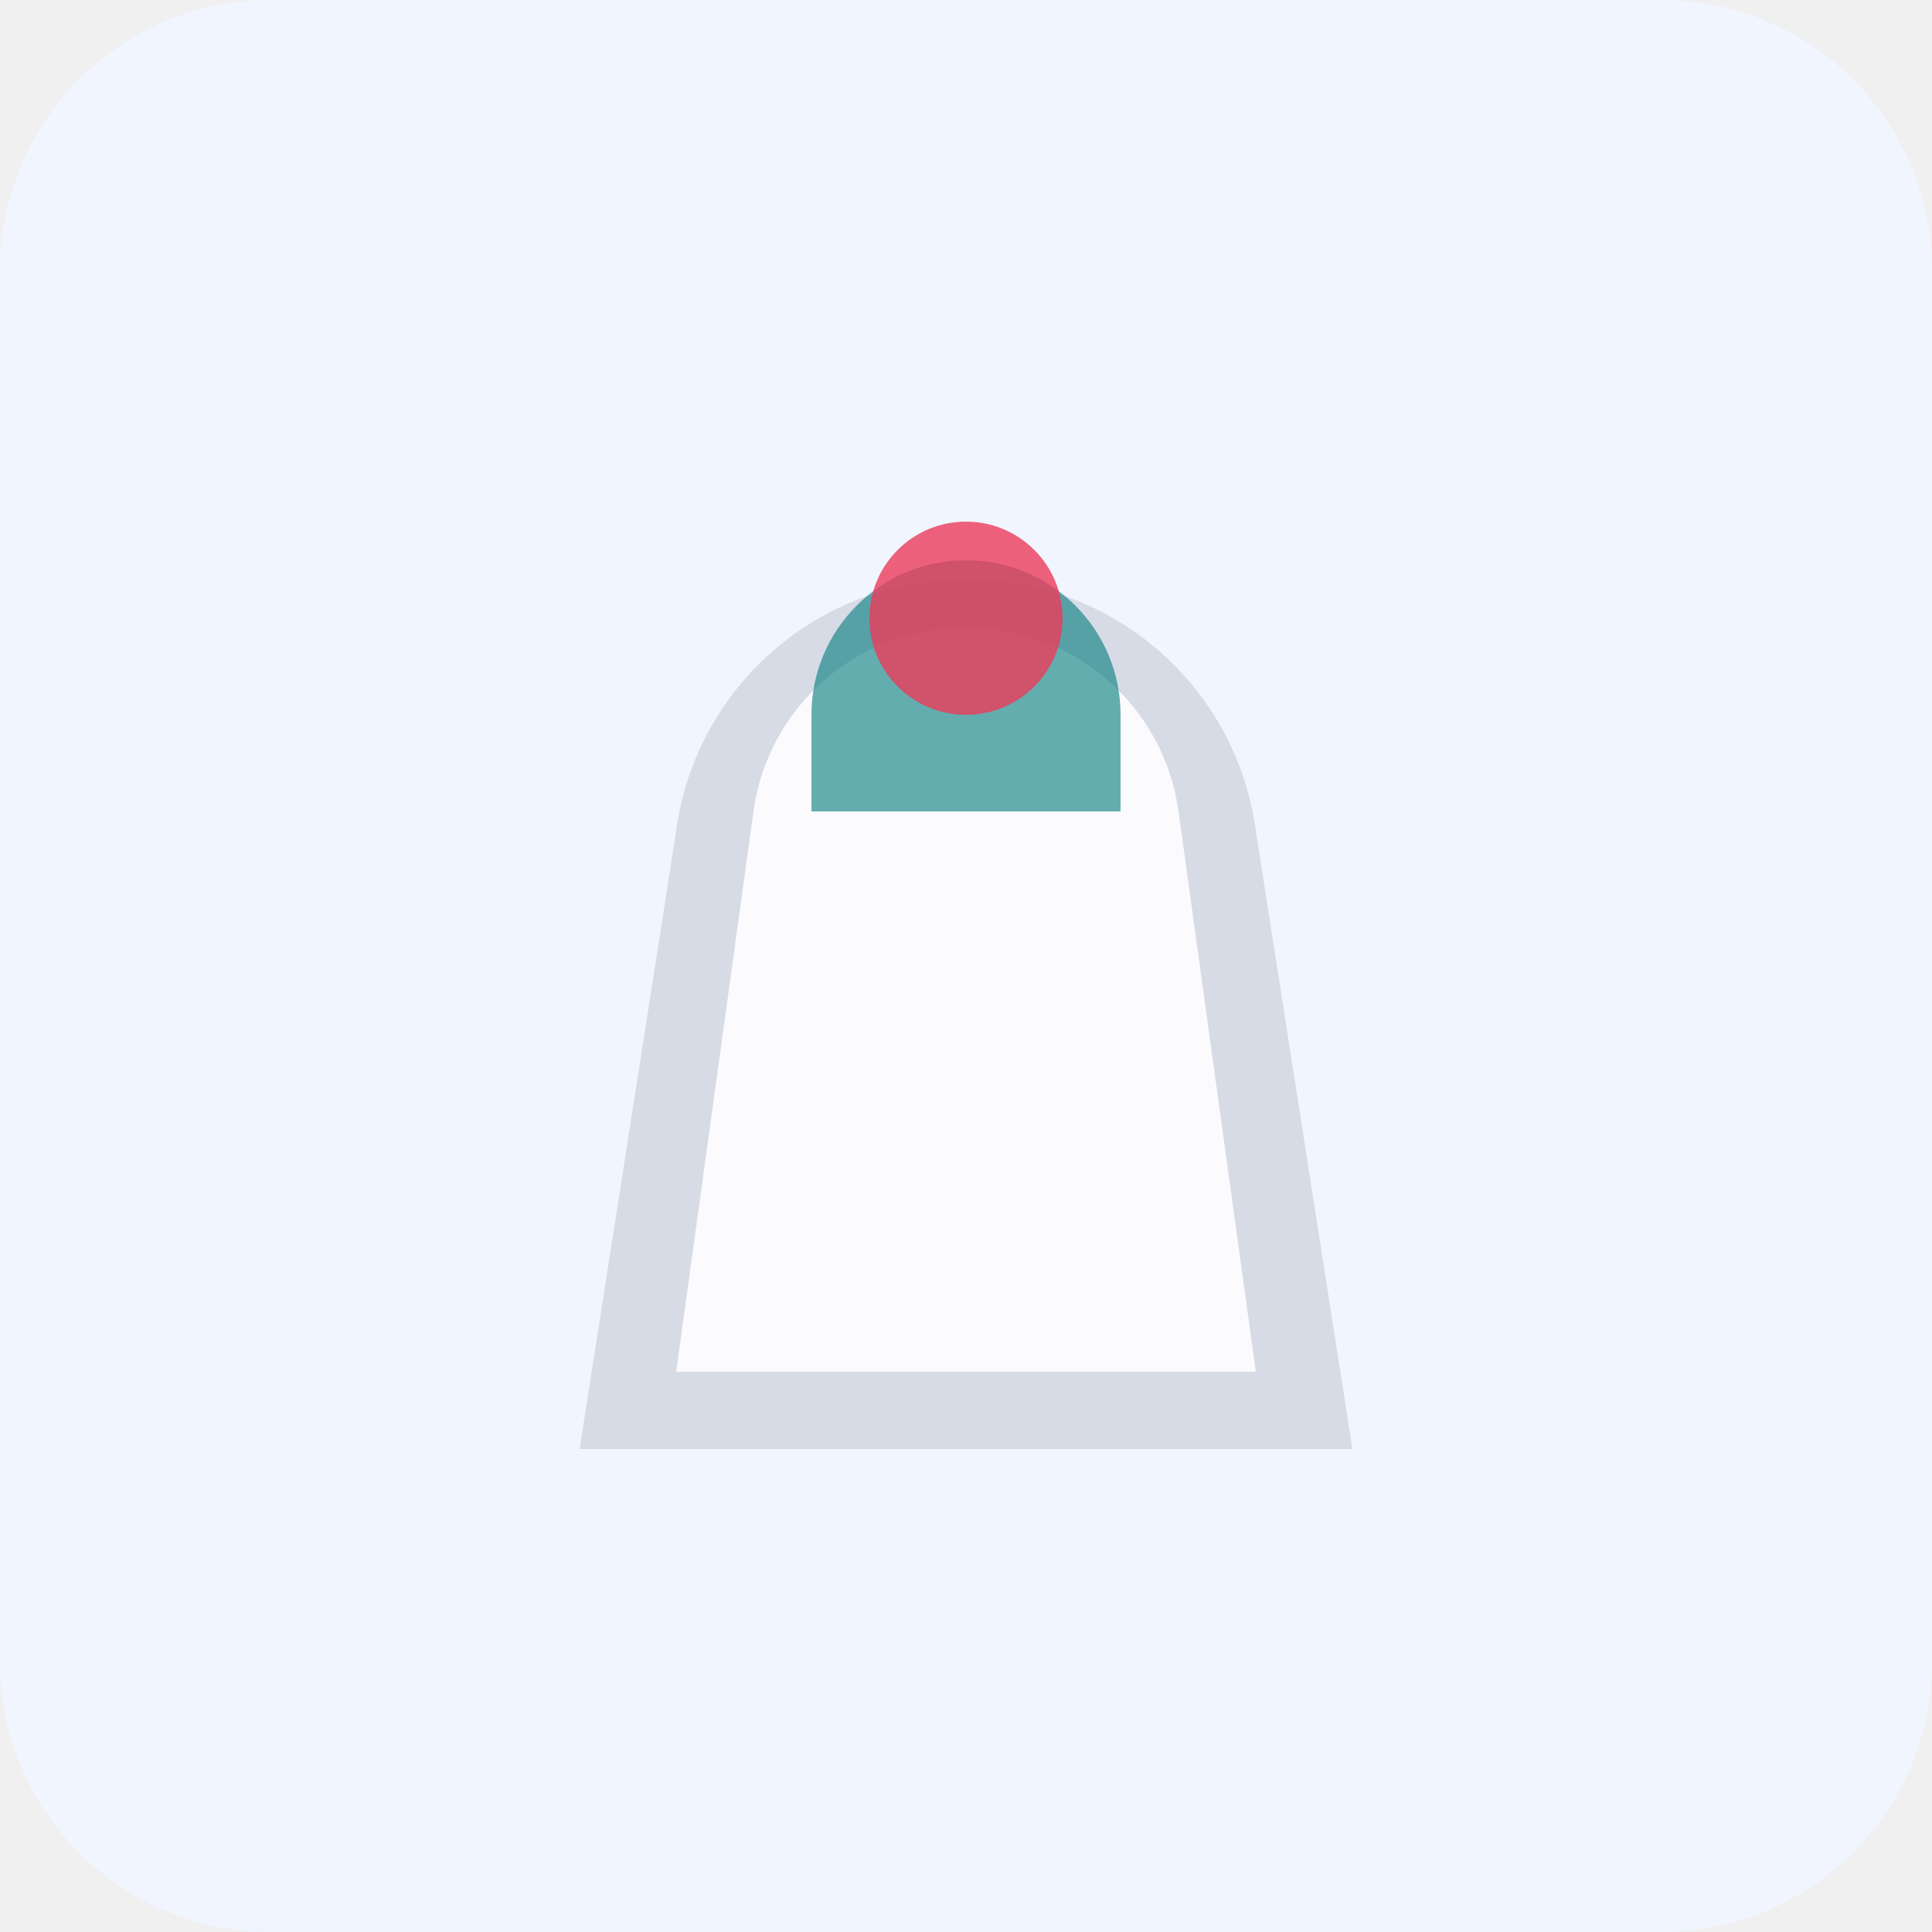
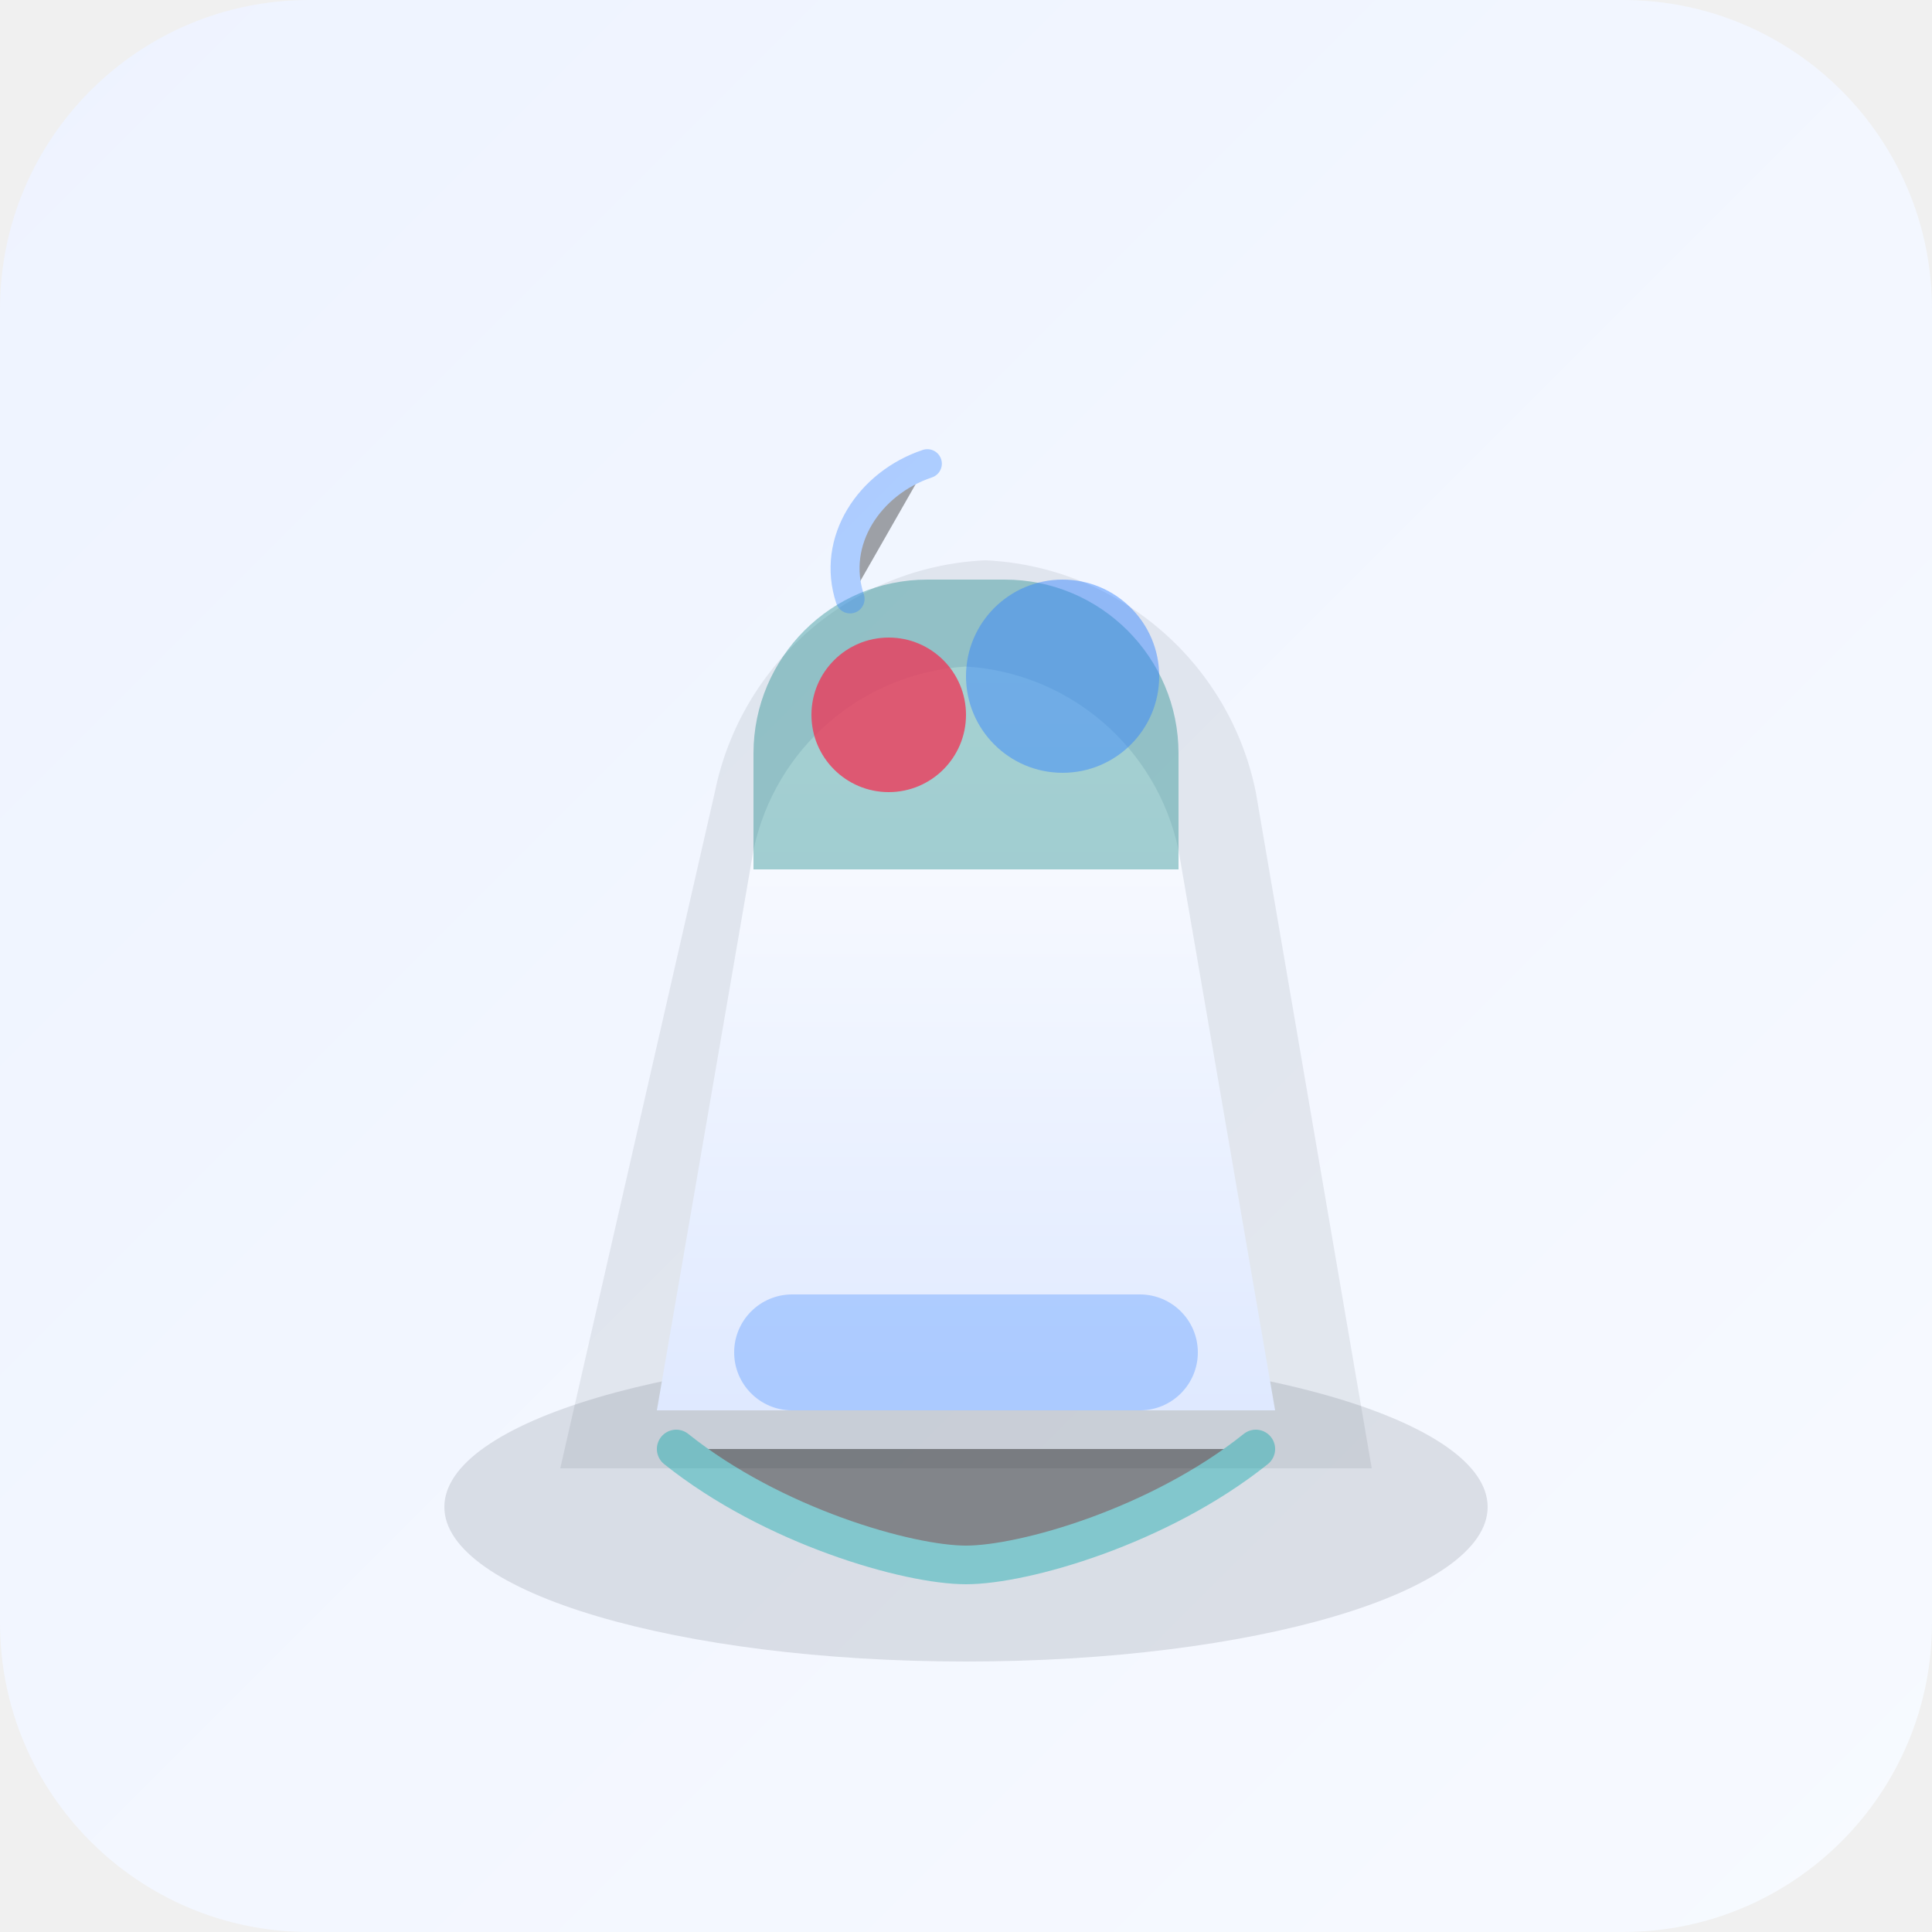
<svg xmlns="http://www.w3.org/2000/svg" viewBox="0 0 200 200" role="img" aria-labelledby="title desc">
-   <rect width="200" height="200" rx="28" fill="#f1f5ff" />
-   <path d="M60 150h80l-10-64a30 30 0 0 0-30-26 30 30 0 0 0-30 26z" fill="#0f172a" opacity="0.12" />
-   <path d="M70 142h60l-8-58a22 22 0 0 0-22-19 22 22 0 0 0-22 19z" fill="#ffffff" opacity="0.9" />
-   <path d="M100 58a16 16 0 0 0-16 16v10h32V74a16 16 0 0 0-16-16z" fill="#007a7c" opacity="0.6" />
-   <circle cx="100" cy="64" r="10" fill="#eb3b5a" opacity="0.8" />
+   <defs>
+     <linearGradient id="bg" x1="0%" y1="0%" x2="100%" y2="100%">
+       <stop offset="0%" stop-color="#eef3ff" />
+       <stop offset="100%" stop-color="#f7faff" />
+     </linearGradient>
+     <linearGradient id="body" x1="0%" y1="0%" x2="0%" y2="100%">
+       <stop offset="0%" stop-color="#ffffff" />
+       <stop offset="100%" stop-color="#dfe9ff" />
+     </linearGradient>
+   </defs>
+   <rect width="200" height="200" rx="32" fill="url(#bg)" />
+   <ellipse cx="100" cy="156" rx="54" ry="16" fill="#0f172a" opacity="0.12" />
+   <path d="M58 152h84l-12-70a30 30 0 0 0-28-24 30 30 0 0 0-28 24z" fill="#0f172a" opacity="0.08" />
+   <path d="M68 146h64l-10-58a24 24 0 0 0-22-19 24 24 0 0 0-22 19z" fill="url(#body)" />
+   <path d="M96 60a18 18 0 0 0-18 18v12h44V78a18 18 0 0 0-18-18z" fill="#007a7c" opacity="0.35" />
+   <circle cx="110" cy="70" r="10" fill="#2f80ff" opacity="0.45" />
+   <circle cx="92" cy="74" r="8" fill="#eb3b5a" opacity="0.8" />
+   <rect x="76" y="134" width="48" height="12" rx="6" fill="#2f80ff" opacity="0.3" />
+   <path d="M70 150c10 8 24 12 30 12s20-4 30-12" stroke="#00a6a8" stroke-width="4" stroke-linecap="round" opacity="0.4" />
+   <path d="M88 62c-2-6 2-12 8-14" stroke="#2f80ff" stroke-width="3" stroke-linecap="round" opacity="0.35" />
</svg>
